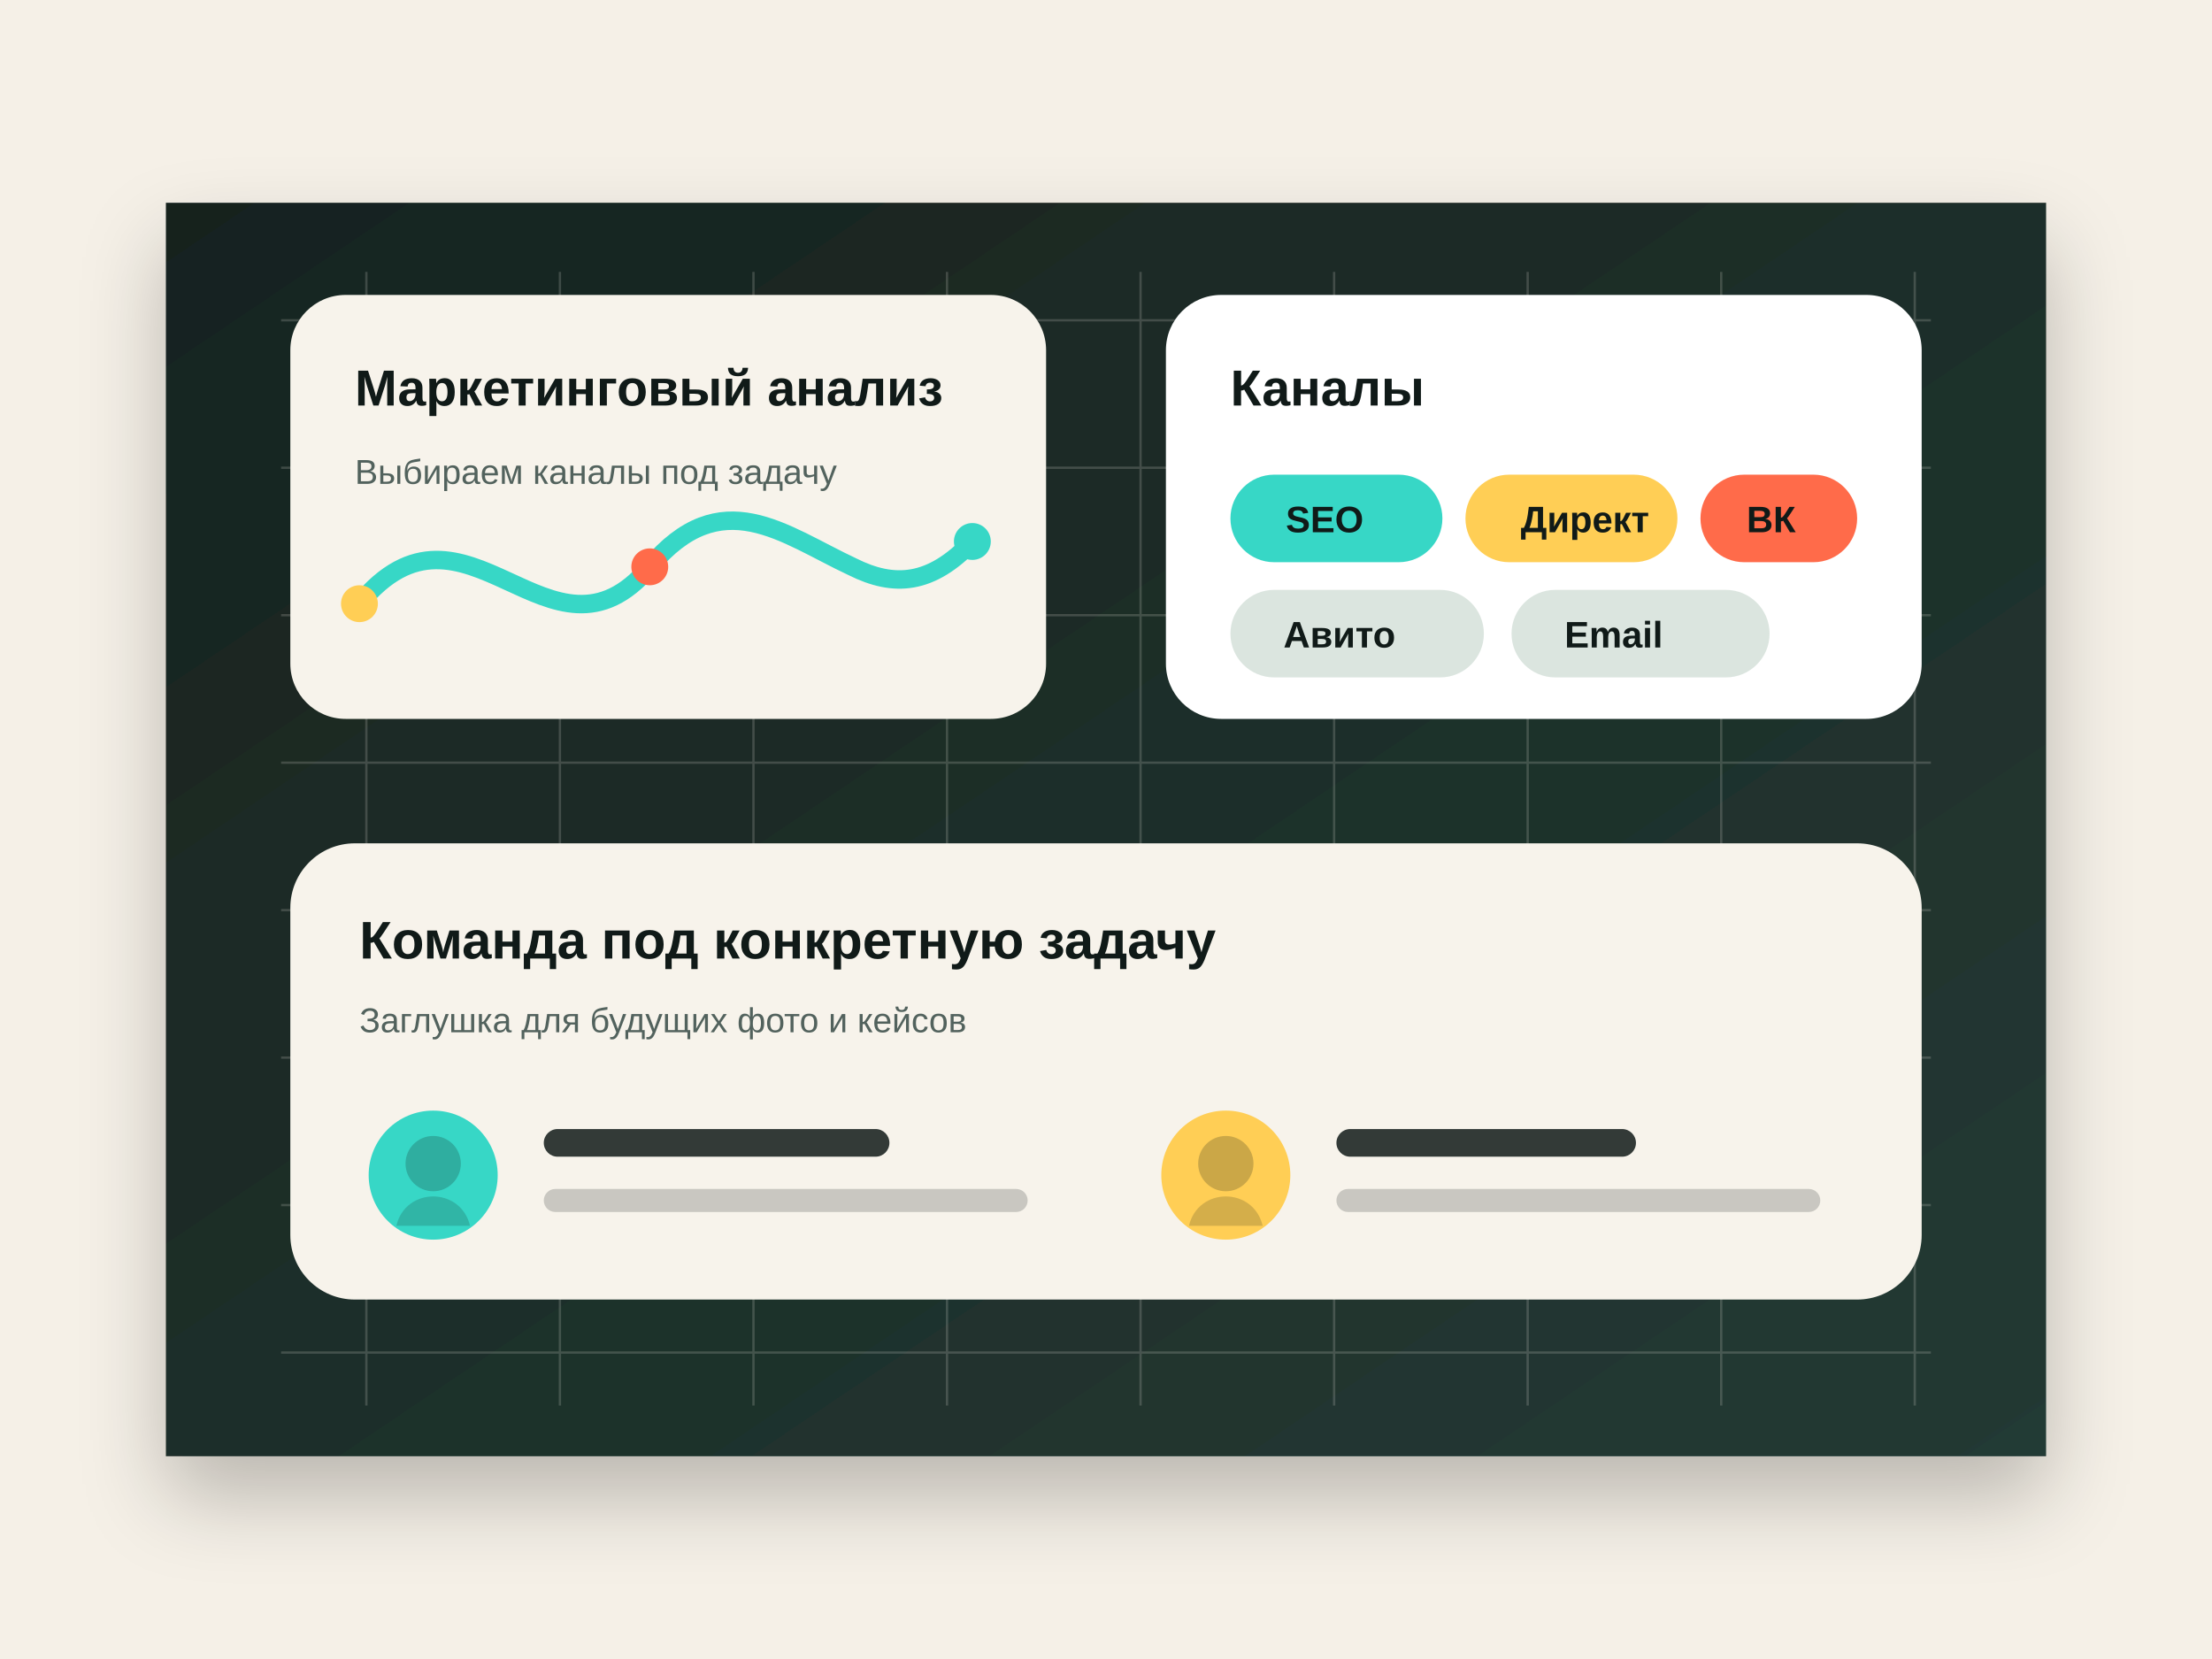
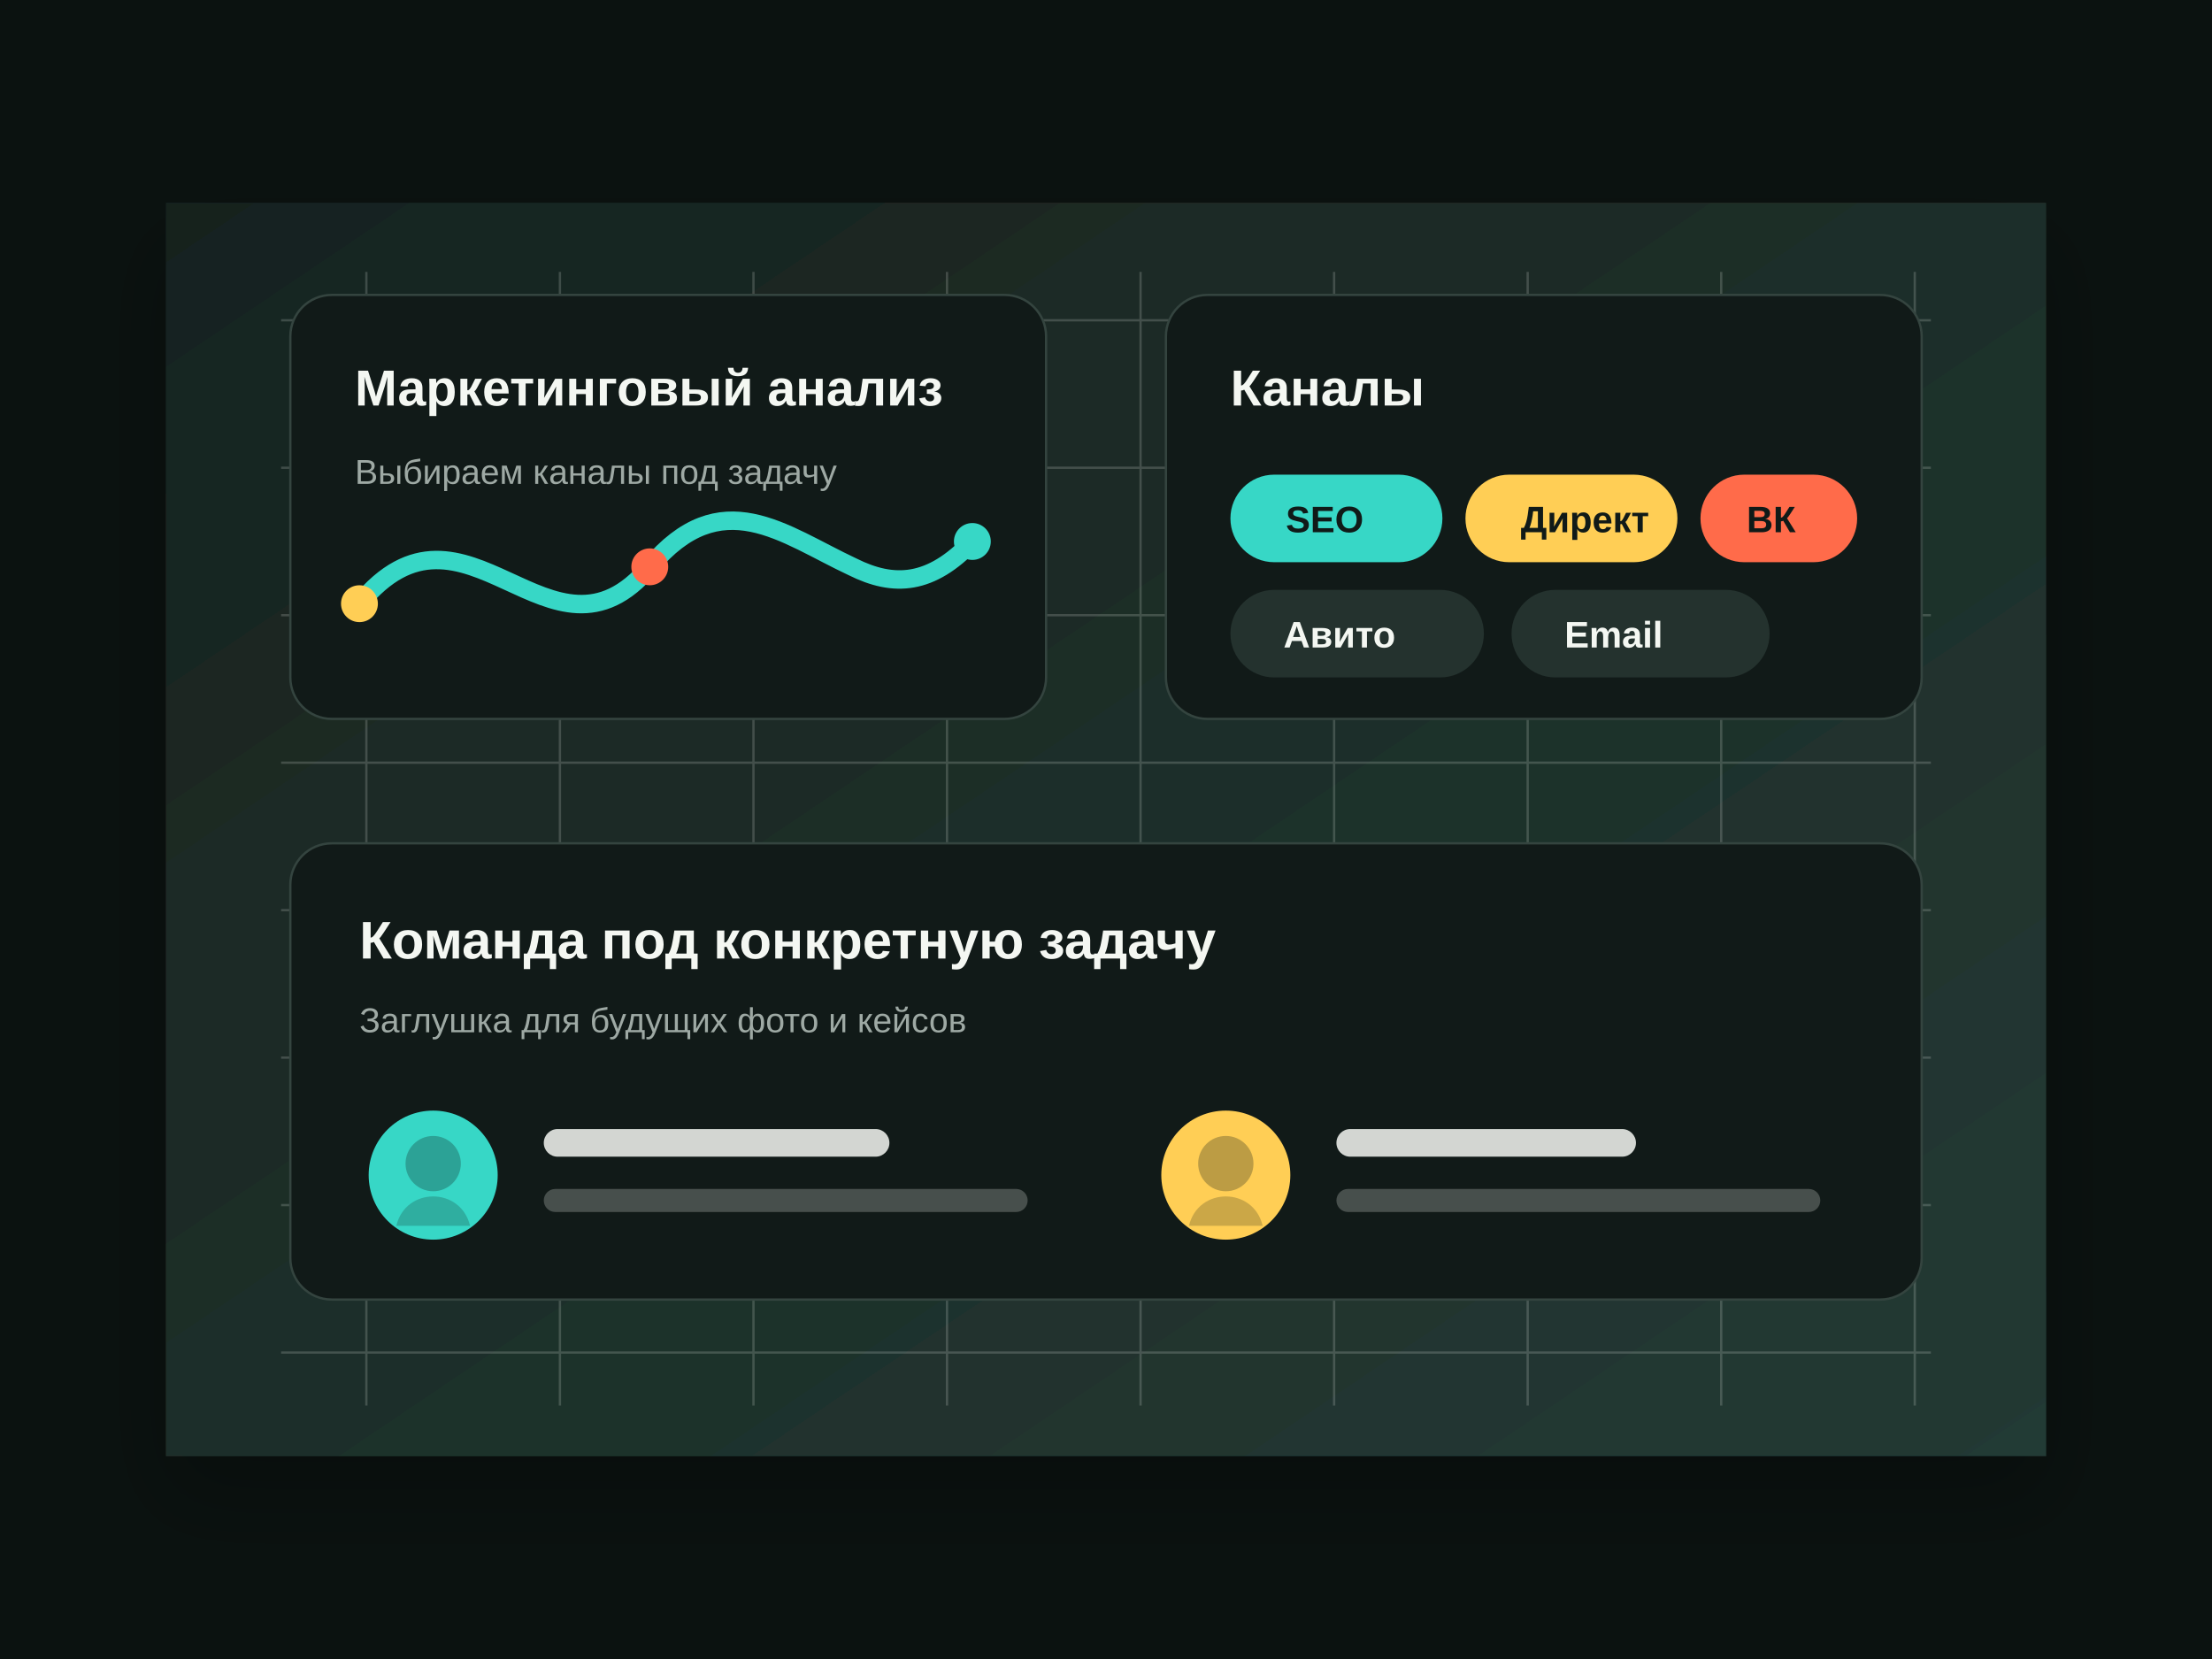
<svg xmlns="http://www.w3.org/2000/svg" viewBox="0 0 960 720" role="img" aria-label="Абстрактная схема маркетинговой команды и каналов продвижения">
  <defs>
    <linearGradient id="panel" x1="0" x2="1" y1="0" y2="1">
      <stop offset="0" stop-color="#17231f" />
      <stop offset="1" stop-color="#243a34" />
    </linearGradient>
    <filter id="shadow" x="-20%" y="-20%" width="140%" height="140%">
      <feDropShadow dx="0" dy="18" stdDeviation="18" flood-color="#0d1513" flood-opacity=".24" />
    </filter>
  </defs>
-   <rect width="960" height="720" rx="42" fill="#f5f0e7" />
-   <path d="M0 0h960v720H0z" fill="#f5f0e7" />
+   <rect width="960" height="720" rx="42" fill="#0b1210" />
+   <path d="M0 0h960v720H0z" fill="#0b1210" />
  <path d="M72 88h816v544H72z" rx="28" fill="url(#panel)" filter="url(#shadow)" />
-   <g opacity=".18" stroke="#f5f0e7">
+   <g opacity=".18" stroke="#f4f7f2">
    <path d="M122 139h716M122 203h716M122 267h716M122 331h716M122 395h716M122 459h716M122 523h716M122 587h716" />
    <path d="M159 118v492M243 118v492M327 118v492M411 118v492M495 118v492M579 118v492M663 118v492M747 118v492M831 118v492" />
  </g>
  <g transform="translate(126 128)">
-     <rect x="0" y="0" width="328" height="184" rx="24" fill="#f7f3eb" />
-     <text x="28" y="48" fill="#101a18" font-family="Arial, sans-serif" font-size="22" font-weight="700">Маркетинговый анализ</text>
-     <text x="28" y="82" fill="#52625d" font-family="Arial, sans-serif" font-size="15">Выбираем каналы под задачу</text>
+     <rect x="0" y="0" width="328" height="184" rx="18" fill="#111a18" stroke="#34443f" />
+     <text x="28" y="48" fill="#f4f7f2" font-family="Arial, sans-serif" font-size="22" font-weight="700">Маркетинговый анализ</text>
+     <text x="28" y="82" fill="#9ea9a4" font-family="Arial, sans-serif" font-size="15">Выбираем каналы под задачу</text>
    <path d="M30 134c46-56 83 35 126-16 31-37 58-14 88 0 18 9 34 8 52-11" fill="none" stroke="#37d7c6" stroke-width="8" stroke-linecap="round" />
    <circle cx="30" cy="134" r="8" fill="#ffce55" />
    <circle cx="156" cy="118" r="8" fill="#ff6b4a" />
    <circle cx="296" cy="107" r="8" fill="#37d7c6" />
  </g>
  <g transform="translate(506 128)">
-     <rect x="0" y="0" width="328" height="184" rx="24" fill="#fff" />
-     <text x="28" y="48" fill="#101a18" font-family="Arial, sans-serif" font-size="22" font-weight="700">Каналы</text>
+     <rect x="0" y="0" width="328" height="184" rx="18" fill="#111a18" stroke="#34443f" />
+     <text x="28" y="48" fill="#f4f7f2" font-family="Arial, sans-serif" font-size="22" font-weight="700">Каналы</text>
    <g font-family="Arial, sans-serif" font-size="16" font-weight="700">
      <rect x="28" y="78" width="92" height="38" rx="19" fill="#37d7c6" />
      <text x="52" y="103" fill="#101a18">SEO</text>
      <rect x="130" y="78" width="92" height="38" rx="19" fill="#ffce55" />
      <text x="154" y="103" fill="#101a18">Директ</text>
      <rect x="232" y="78" width="68" height="38" rx="19" fill="#ff6b4a" />
      <text x="252" y="103" fill="#101a18">ВК</text>
-       <rect x="28" y="128" width="110" height="38" rx="19" fill="#dbe5df" />
-       <text x="51" y="153" fill="#101a18">Авито</text>
-       <rect x="150" y="128" width="112" height="38" rx="19" fill="#dbe5df" />
-       <text x="173" y="153" fill="#101a18">Email</text>
+       <rect x="28" y="128" width="110" height="38" rx="19" fill="#24322e" />
+       <text x="51" y="153" fill="#f4f7f2">Авито</text>
+       <rect x="150" y="128" width="112" height="38" rx="19" fill="#24322e" />
+       <text x="173" y="153" fill="#f4f7f2">Email</text>
    </g>
  </g>
  <g transform="translate(126 366)">
-     <rect x="0" y="0" width="708" height="198" rx="28" fill="#f7f3eb" />
-     <text x="30" y="50" fill="#101a18" font-family="Arial, sans-serif" font-size="23" font-weight="700">Команда под конкретную задачу</text>
-     <text x="30" y="82" fill="#52625d" font-family="Arial, sans-serif" font-size="15">Заглушка для будущих фото и кейсов</text>
+     <rect x="0" y="0" width="708" height="198" rx="18" fill="#111a18" stroke="#34443f" />
+     <text x="30" y="50" fill="#f4f7f2" font-family="Arial, sans-serif" font-size="23" font-weight="700">Команда под конкретную задачу</text>
+     <text x="30" y="82" fill="#9ea9a4" font-family="Arial, sans-serif" font-size="15">Заглушка для будущих фото и кейсов</text>
    <g transform="translate(34 116)">
      <circle cx="28" cy="28" r="28" fill="#37d7c6" />
-       <path d="M12 50c4-17 28-17 32 0" fill="#101a18" opacity=".18" />
-       <circle cx="28" cy="23" r="12" fill="#101a18" opacity=".22" />
-       <rect x="76" y="8" width="150" height="12" rx="6" fill="#101a18" opacity=".85" />
-       <rect x="76" y="34" width="210" height="10" rx="5" fill="#101a18" opacity=".2" />
+       <path d="M12 50c4-17 28-17 32 0" fill="#101a18" opacity=".22" />
+       <circle cx="28" cy="23" r="12" fill="#101a18" opacity=".28" />
+       <rect x="76" y="8" width="150" height="12" rx="6" fill="#f4f7f2" opacity=".85" />
+       <rect x="76" y="34" width="210" height="10" rx="5" fill="#f4f7f2" opacity=".24" />
    </g>
    <g transform="translate(378 116)">
      <circle cx="28" cy="28" r="28" fill="#ffce55" />
-       <path d="M12 50c4-17 28-17 32 0" fill="#101a18" opacity=".18" />
-       <circle cx="28" cy="23" r="12" fill="#101a18" opacity=".22" />
-       <rect x="76" y="8" width="130" height="12" rx="6" fill="#101a18" opacity=".85" />
-       <rect x="76" y="34" width="210" height="10" rx="5" fill="#101a18" opacity=".2" />
+       <path d="M12 50c4-17 28-17 32 0" fill="#101a18" opacity=".22" />
+       <circle cx="28" cy="23" r="12" fill="#101a18" opacity=".28" />
+       <rect x="76" y="8" width="130" height="12" rx="6" fill="#f4f7f2" opacity=".85" />
+       <rect x="76" y="34" width="210" height="10" rx="5" fill="#f4f7f2" opacity=".24" />
    </g>
  </g>
</svg>
